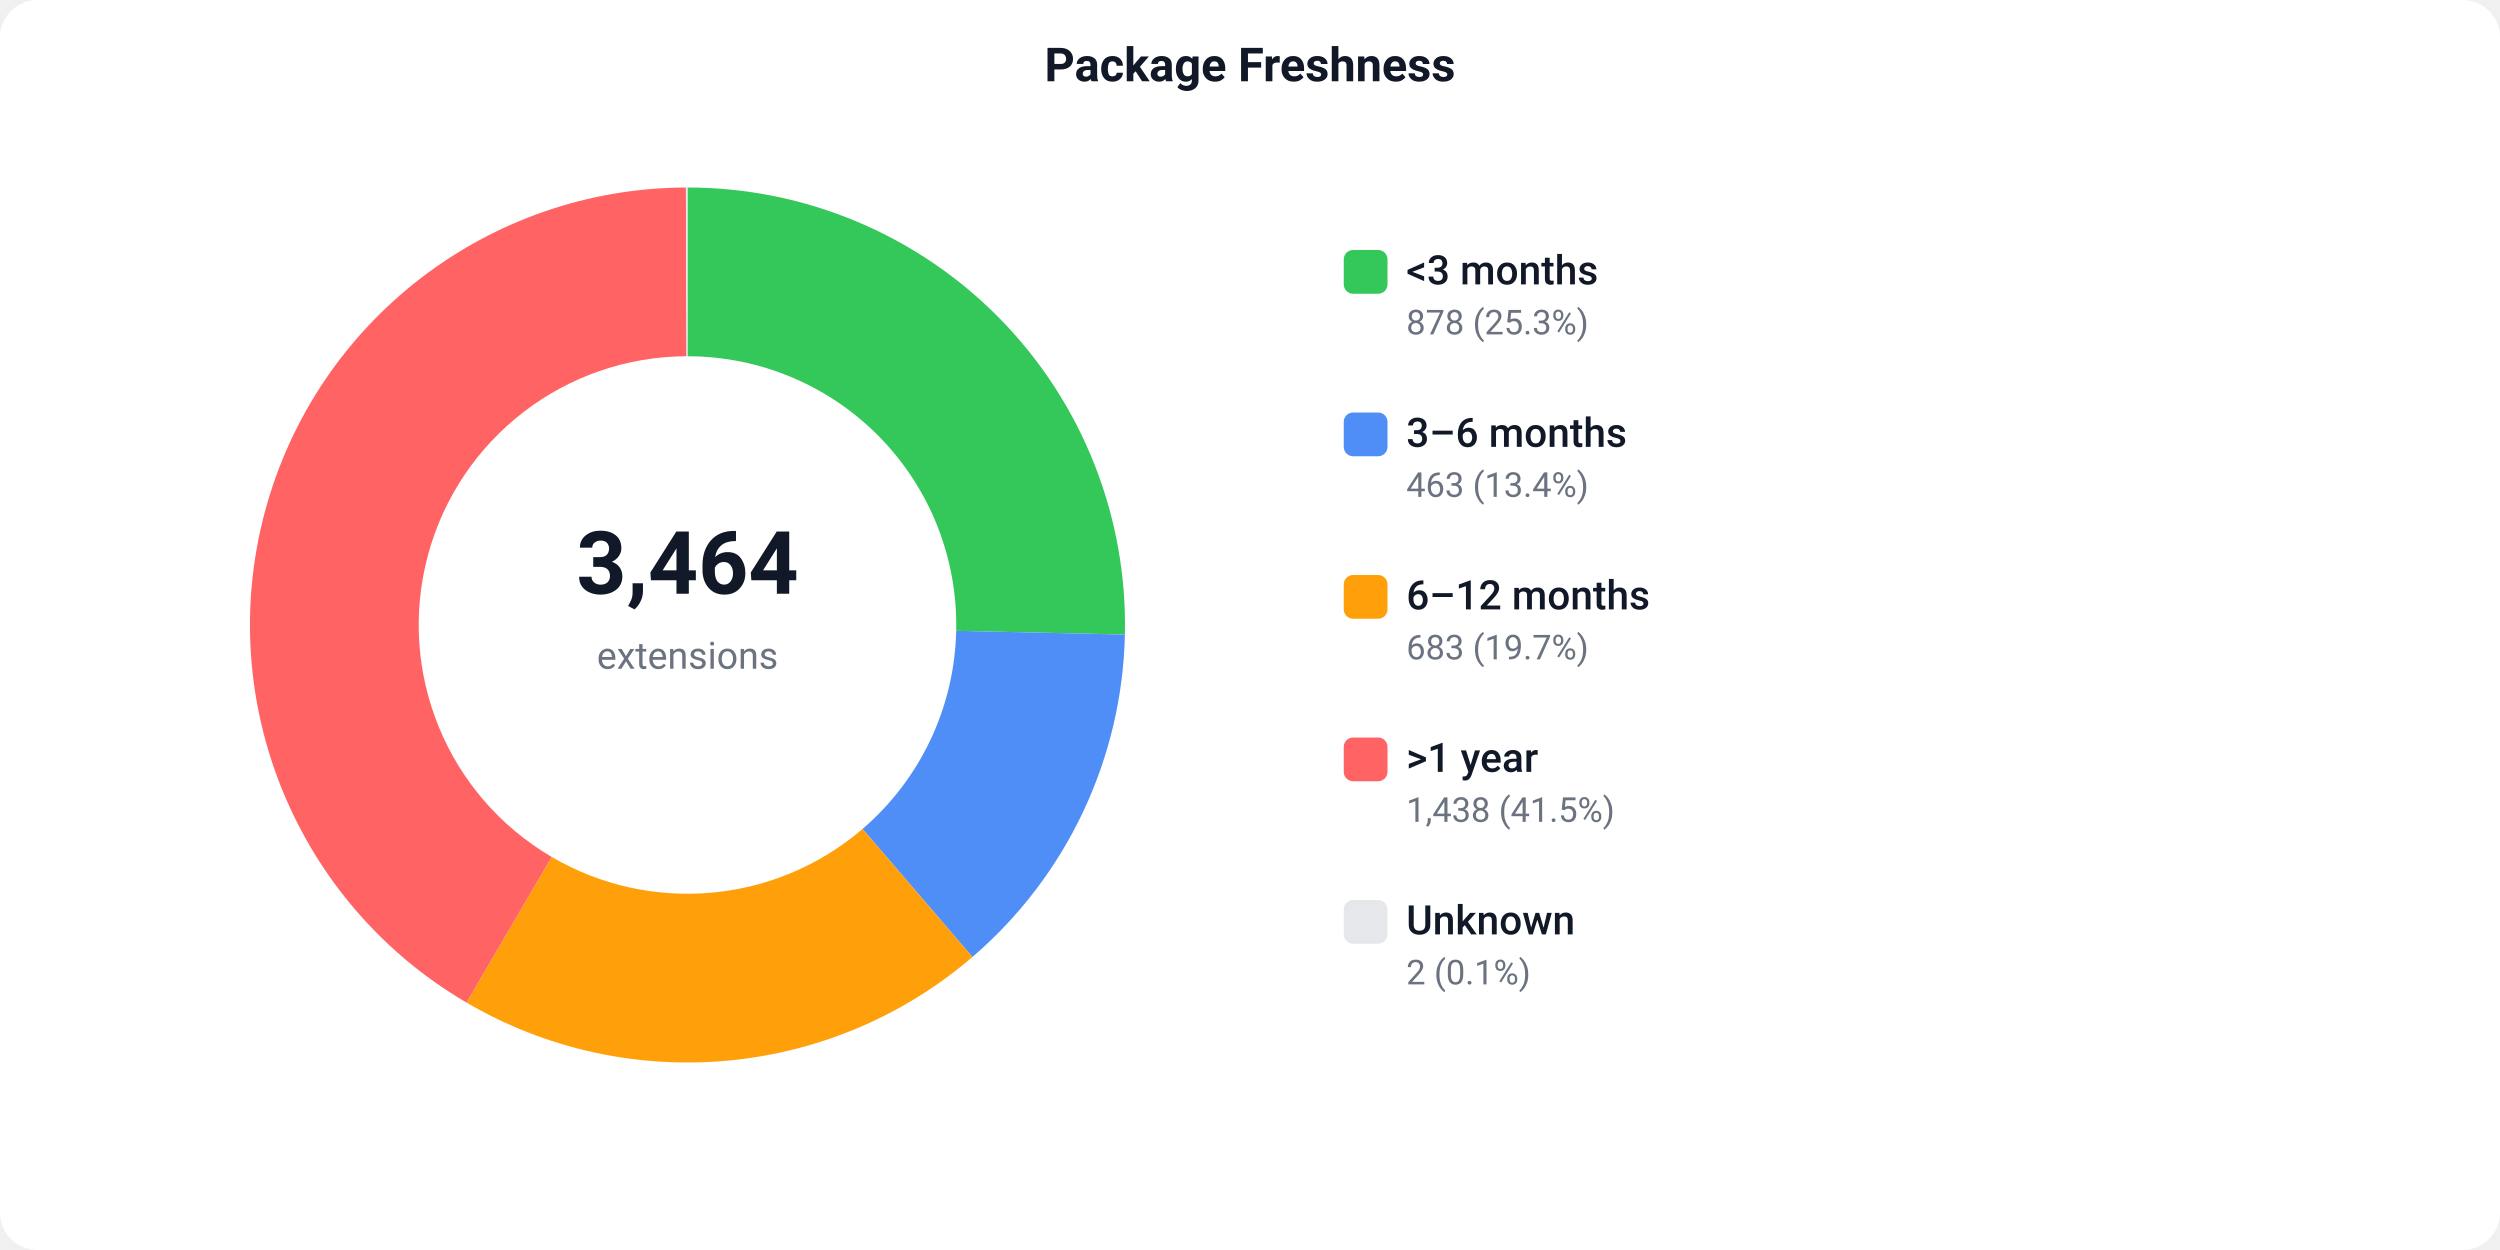
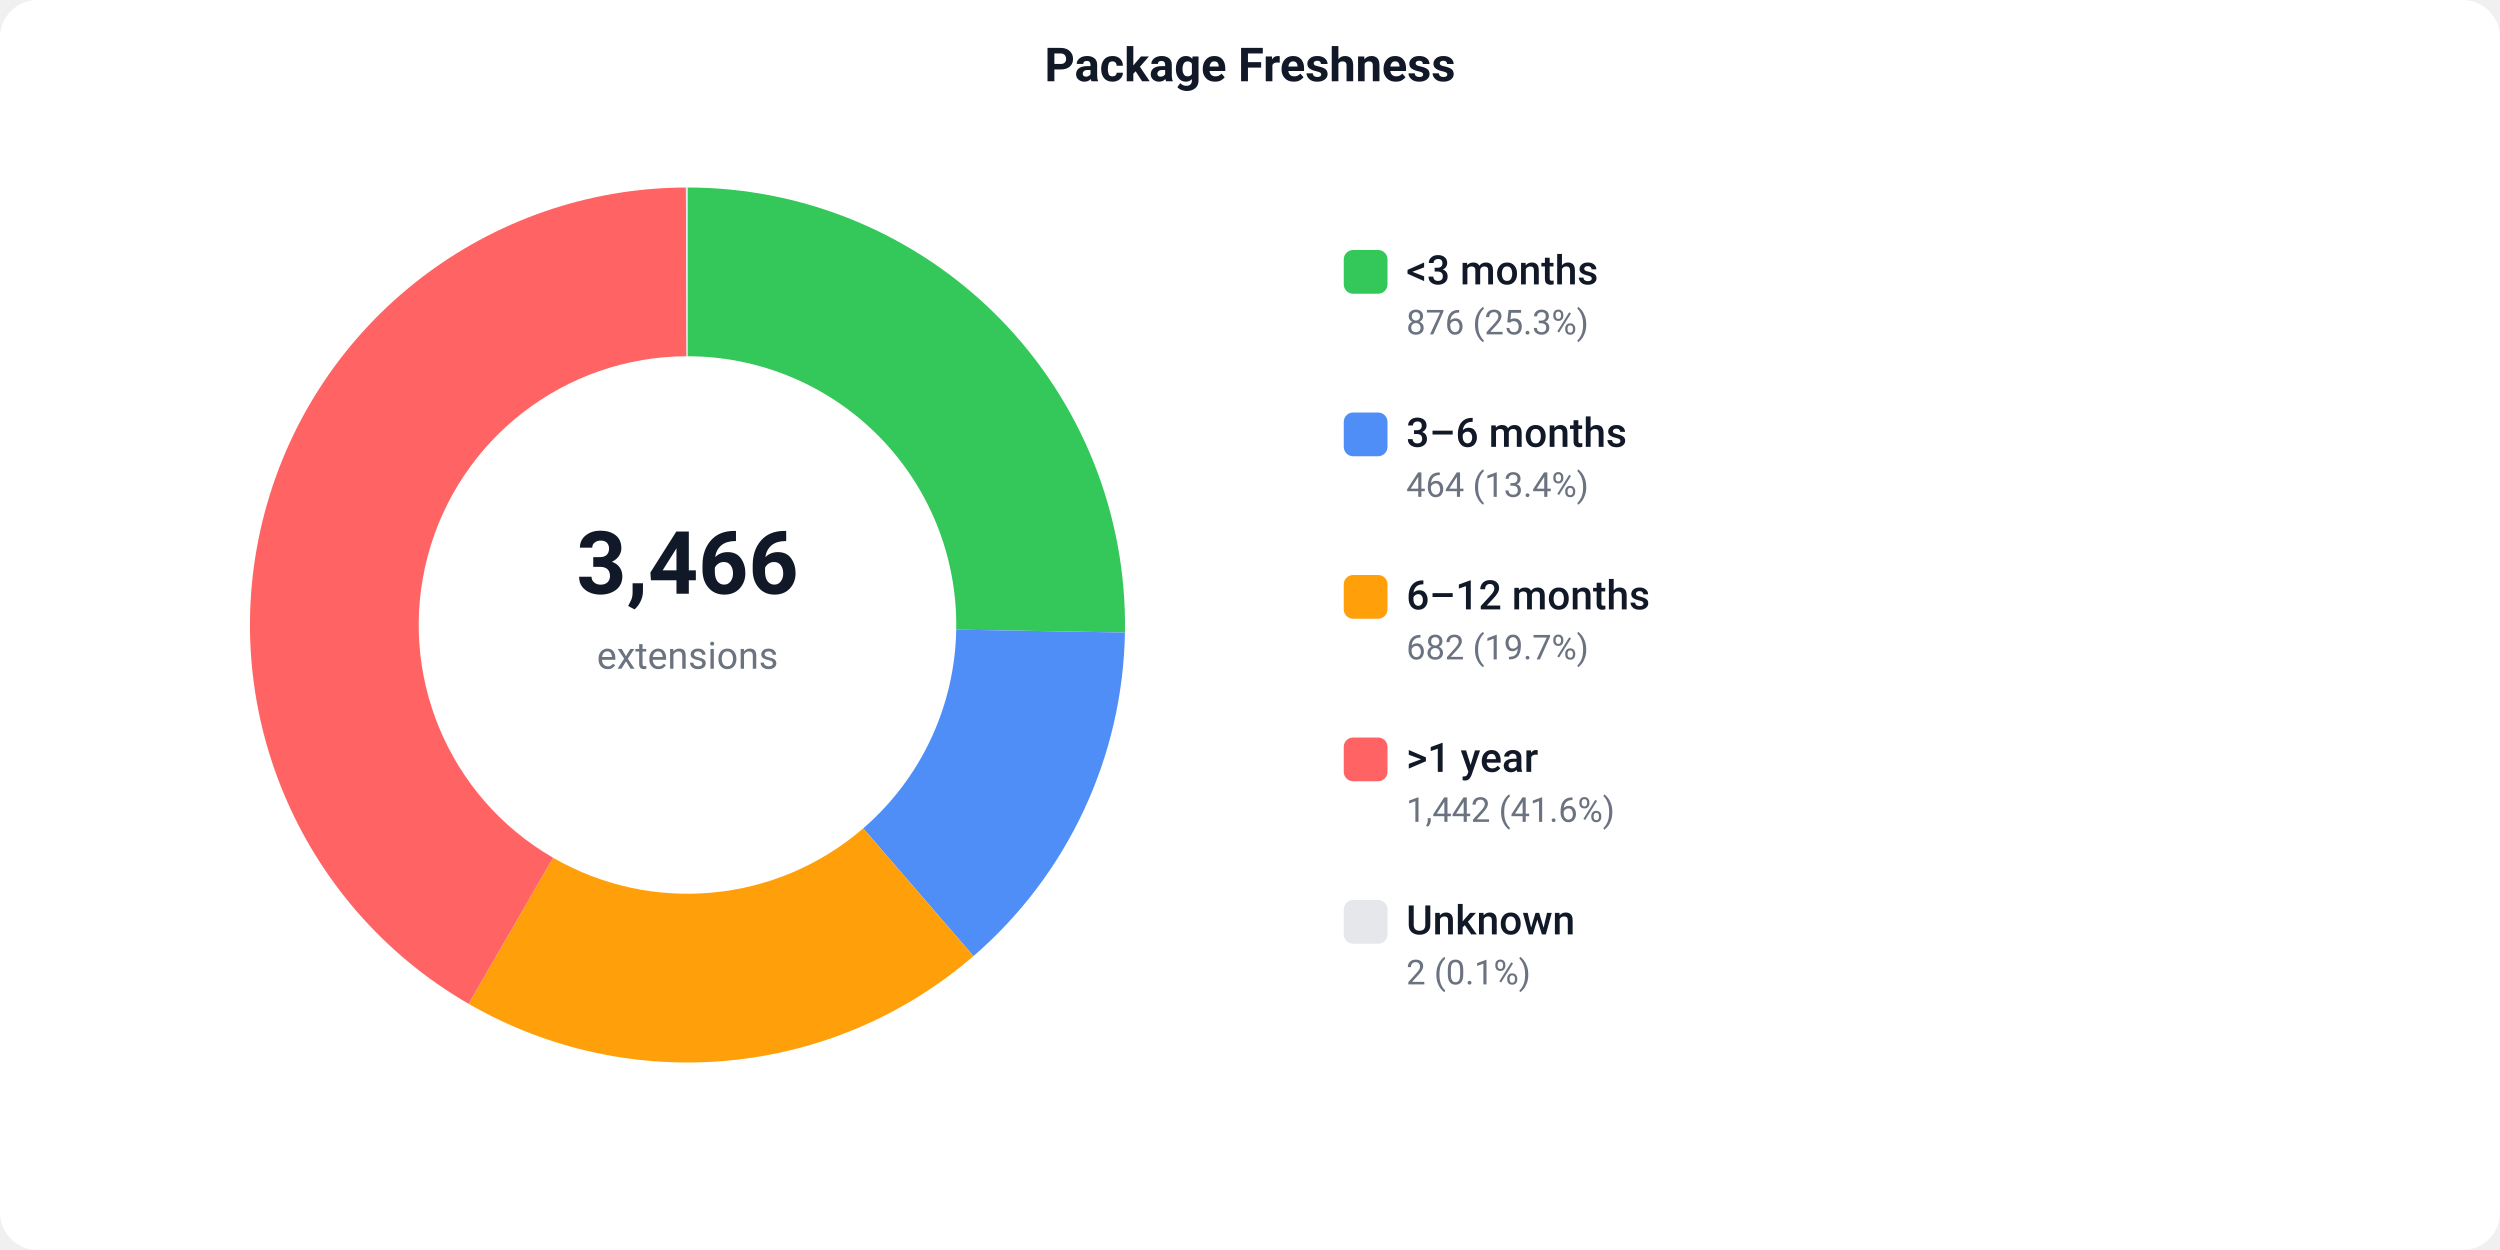
<svg xmlns="http://www.w3.org/2000/svg" width="800" height="400" viewBox="0 0 800 400">
  <defs>
    <style>text { font-family: -apple-system, BlinkMacSystemFont, 'Segoe UI', Roboto, sans-serif; }</style>
  </defs>
  <rect width="800" height="400" fill="#ffffff" rx="12" />
  <text x="400" y="26" text-anchor="middle" font-size="15" font-weight="600" fill="#111827">Package Freshness</text>
-   <path d="M 220.00 60.00 A 140 140 0 0 1 359.97 203.05 L 305.98 201.87 A 86 86 0 0 0 220.00 114.00 Z" fill="#34C759" />
-   <path d="M 359.97 203.05 A 140 140 0 0 1 311.17 306.24 L 276.01 265.26 A 86 86 0 0 0 305.98 201.87 Z" fill="#4F8EF7" />
-   <path d="M 311.17 306.24 A 140 140 0 0 1 149.27 320.82 L 176.55 274.22 A 86 86 0 0 0 276.01 265.26 Z" fill="#FF9F0A" />
-   <path d="M 149.27 320.82 A 140 140 0 0 1 219.49 60.00 L 219.69 114.00 A 86 86 0 0 0 176.55 274.22 Z" fill="#FF6363" />
+   <path d="M 220.00 60.00 A 140 140 0 0 1 359.98 202.41 L 305.99 201.48 A 86 86 0 0 0 220.00 114.00 Z" fill="#34C759" />
+   <path d="M 359.98 202.41 A 140 140 0 0 1 311.51 305.95 L 276.22 265.08 A 86 86 0 0 0 305.99 201.48 Z" fill="#4F8EF7" />
+   <path d="M 311.51 305.95 A 140 140 0 0 1 149.96 321.22 L 176.98 274.47 A 86 86 0 0 0 276.22 265.08 Z" fill="#FF9F0A" />
+   <path d="M 149.96 321.22 A 140 140 0 0 1 219.49 60.00 L 219.69 114.00 A 86 86 0 0 0 176.98 274.47 Z" fill="#FF6363" />
  <path d="M 219.49 60.00 A 140 140 0 0 1 220.00 60.00 L 220.00 114.00 A 86 86 0 0 0 219.69 114.00 Z" fill="#e5e7eb" />
-   <text x="220" y="190" text-anchor="middle" font-size="28" font-weight="700" fill="#111827">3,464</text>
+   <text x="220" y="190" text-anchor="middle" font-size="28" font-weight="700" fill="#111827">3,466</text>
  <text x="220" y="214" text-anchor="middle" font-size="12" fill="#6b7280">extensions</text>
  <rect x="430" y="80" width="14" height="14" fill="#34C759" rx="3" />
  <text x="450" y="91" font-size="13" font-weight="500" fill="#111827">&lt;3 months</text>
-   <text x="450" y="107" font-size="11" fill="#6b7280">878 (25.3%)</text>
+   <text x="450" y="107" font-size="11" fill="#6b7280">876 (25.3%)</text>
  <rect x="430" y="132" width="14" height="14" fill="#4F8EF7" rx="3" />
  <text x="450" y="143" font-size="13" font-weight="500" fill="#111827">3–6 months</text>
-   <text x="450" y="159" font-size="11" fill="#6b7280">463 (13.4%)</text>
+   <text x="450" y="159" font-size="11" fill="#6b7280">464 (13.4%)</text>
  <rect x="430" y="184" width="14" height="14" fill="#FF9F0A" rx="3" />
  <text x="450" y="195" font-size="13" font-weight="500" fill="#111827">6–12 months</text>
-   <text x="450" y="211" font-size="11" fill="#6b7280">683 (19.7%)</text>
+   <text x="450" y="211" font-size="11" fill="#6b7280">682 (19.7%)</text>
  <rect x="430" y="236" width="14" height="14" fill="#FF6363" rx="3" />
  <text x="450" y="247" font-size="13" font-weight="500" fill="#111827">&gt;1 year</text>
-   <text x="450" y="263" font-size="11" fill="#6b7280">1,438 (41.5%)</text>
+   <text x="450" y="263" font-size="11" fill="#6b7280">1,442 (41.6%)</text>
  <rect x="430" y="288" width="14" height="14" fill="#e5e7eb" rx="3" />
  <text x="450" y="299" font-size="13" font-weight="500" fill="#111827">Unknown</text>
  <text x="450" y="315" font-size="11" fill="#6b7280">2 (0.1%)</text>
</svg>
